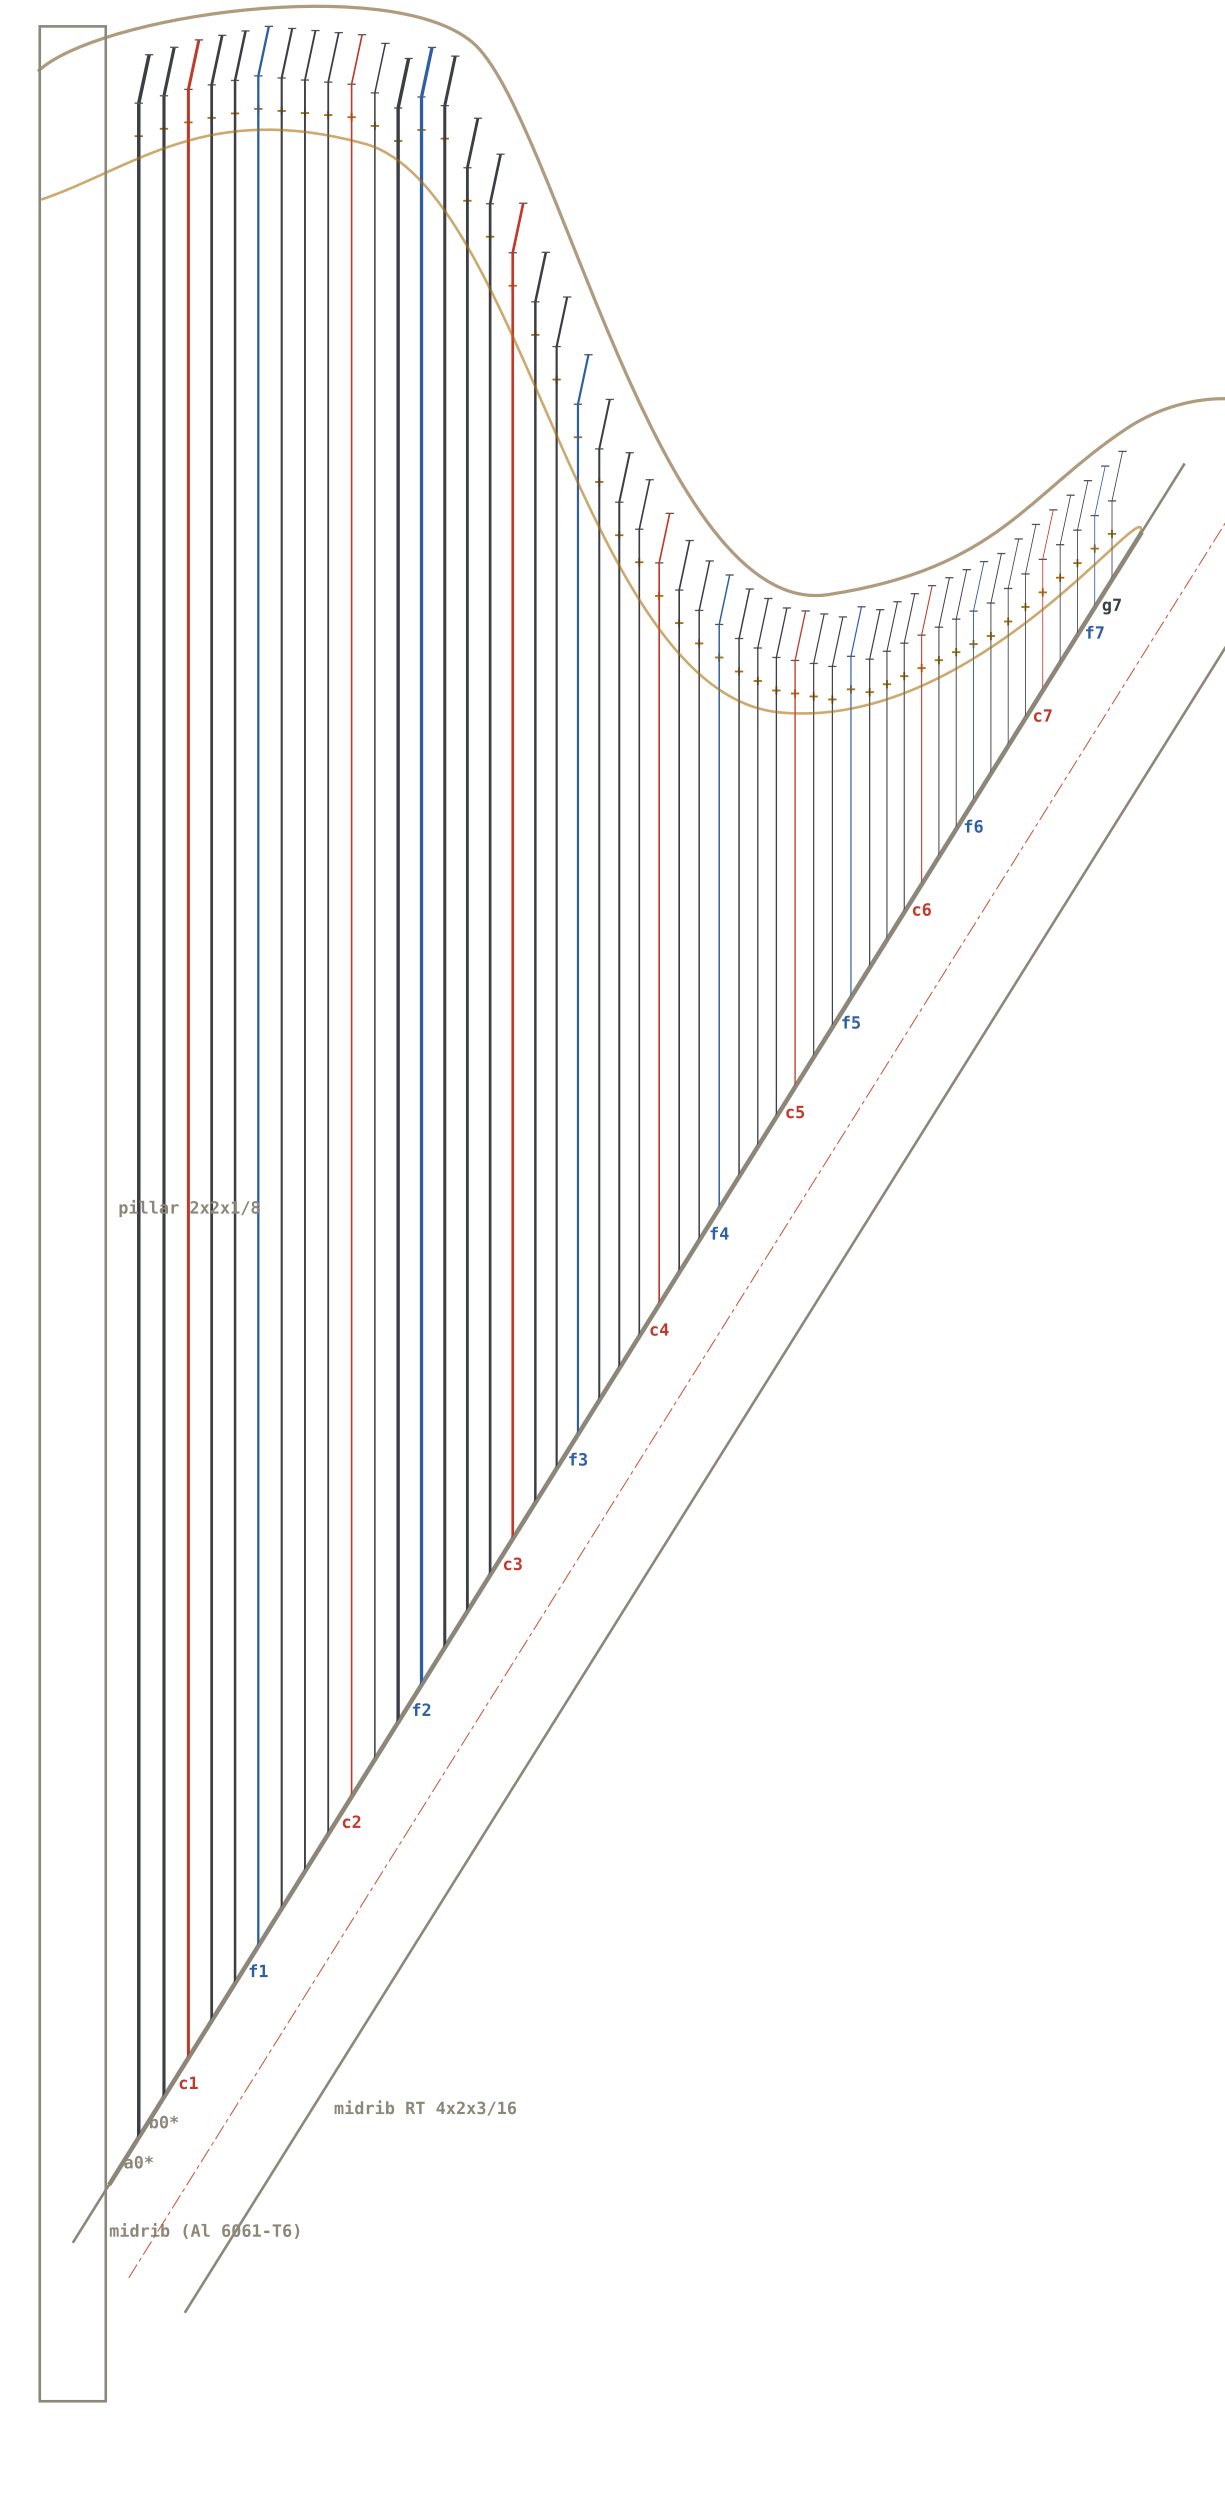
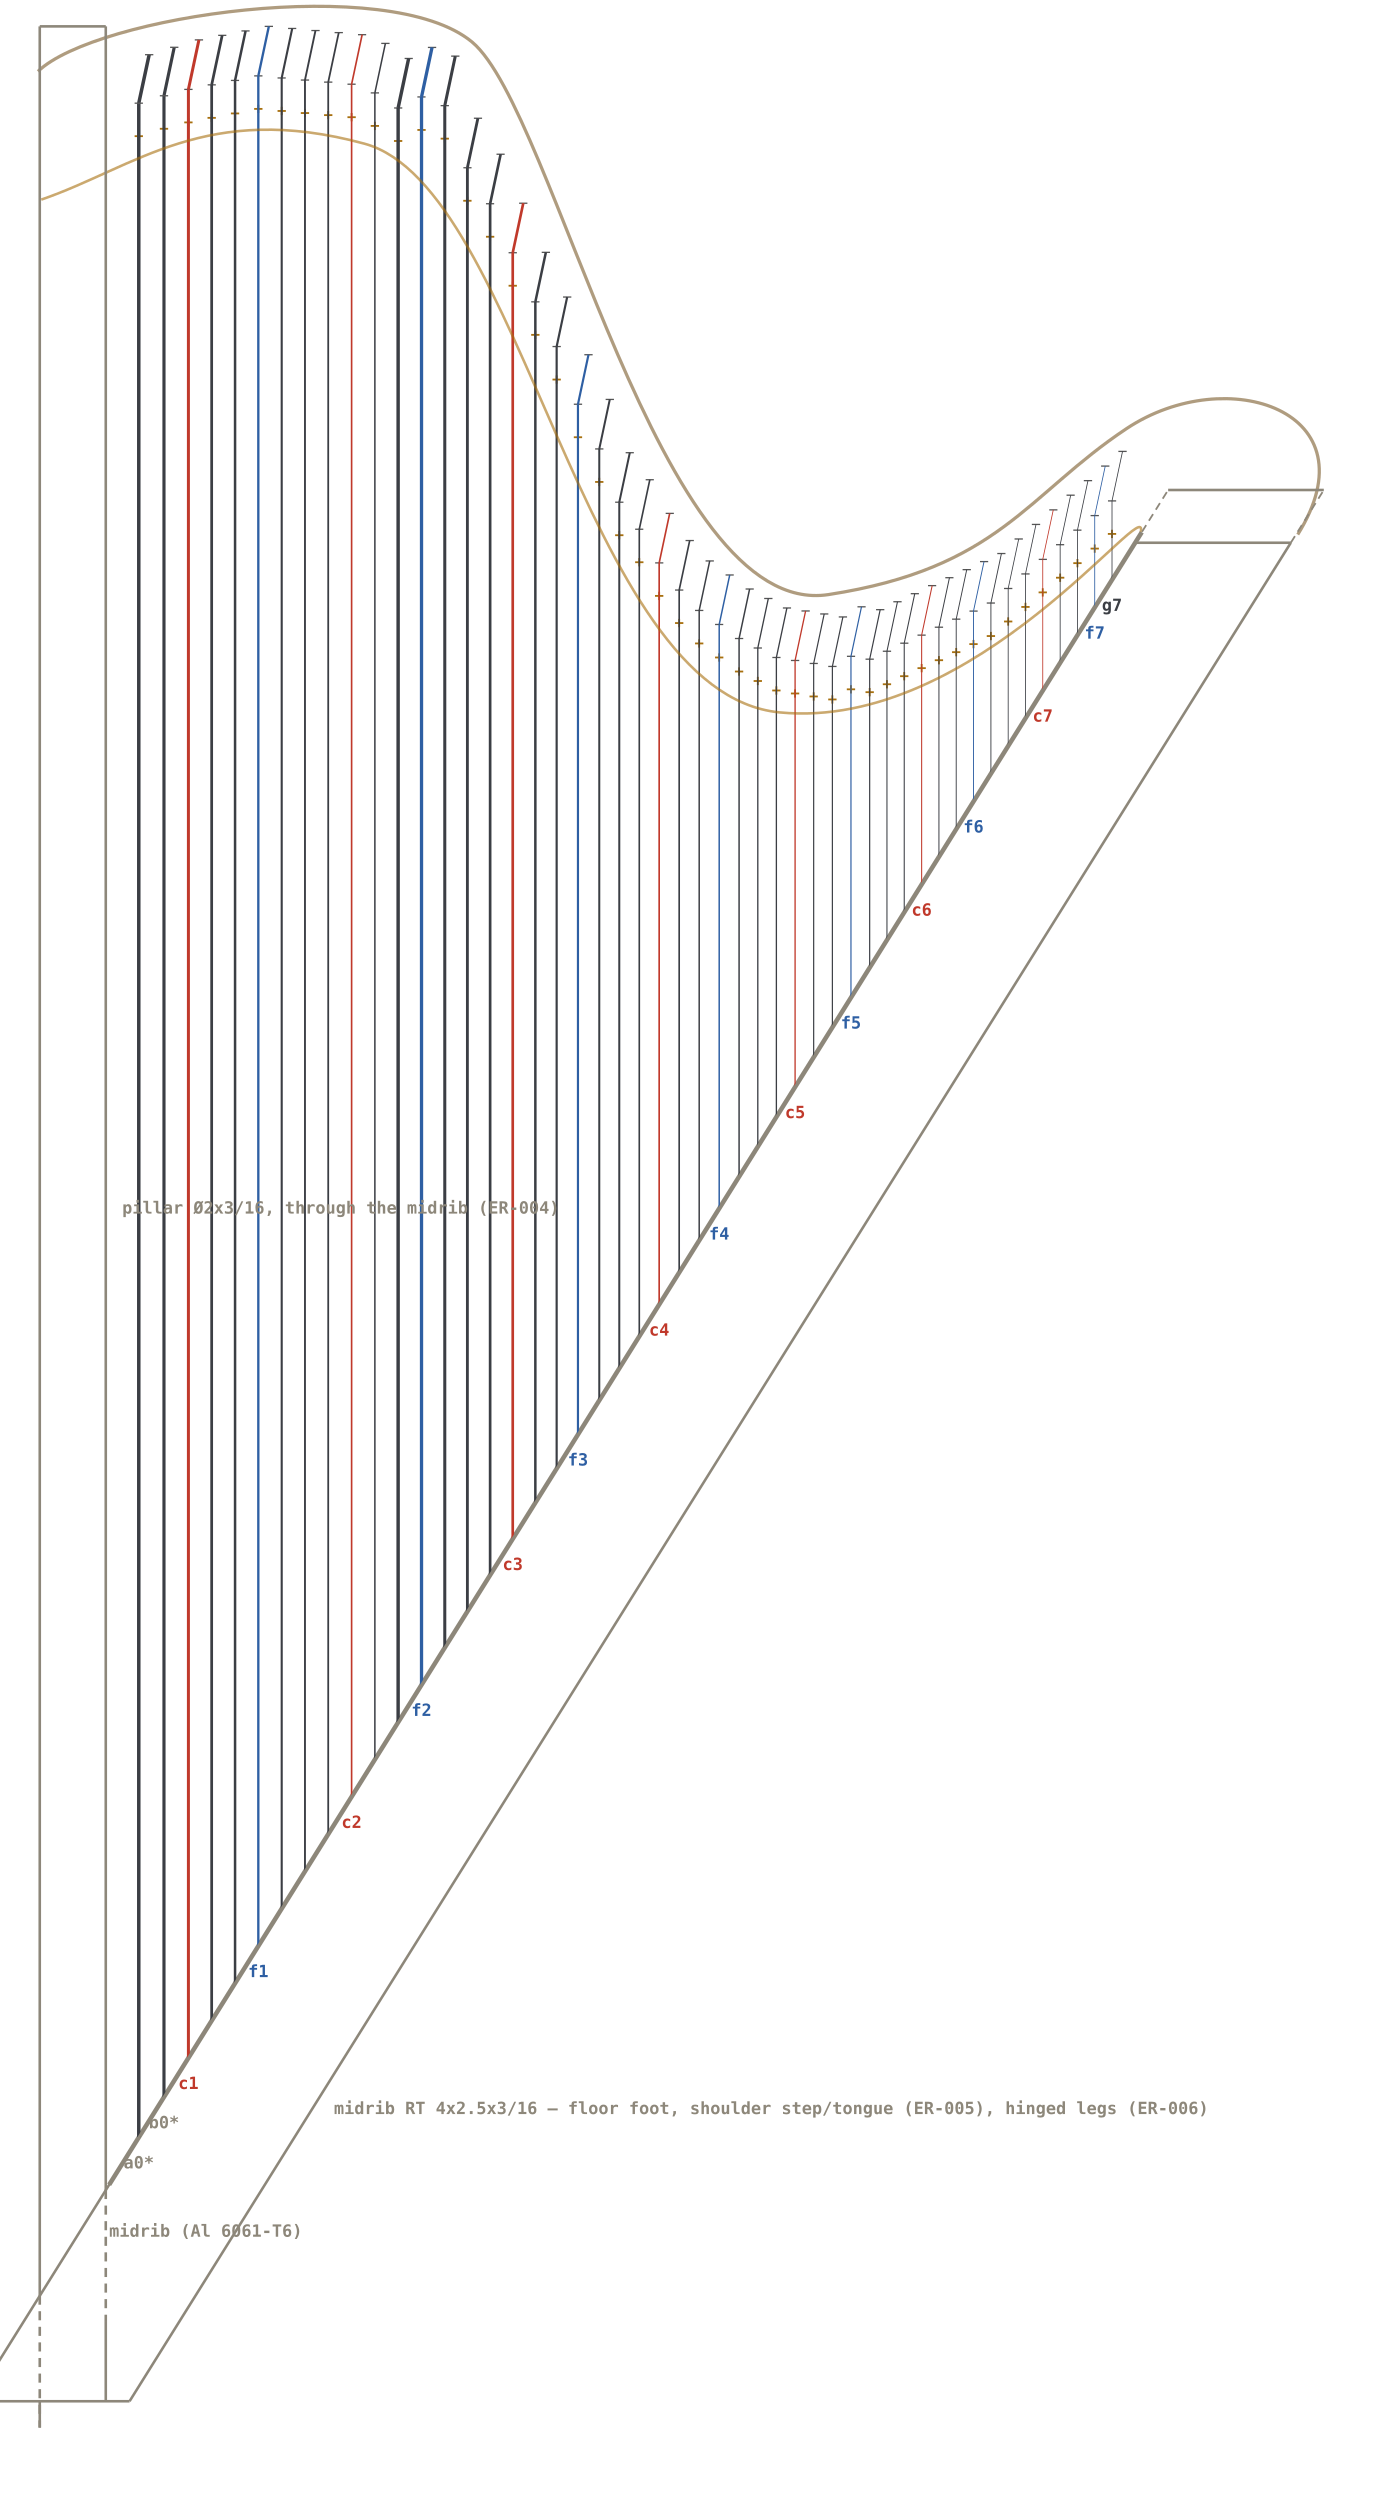
- <svg xmlns="http://www.w3.org/2000/svg" width="942mm" height="1924mm" viewBox="109 0 942 1924" version="1.1" id="svg296">
+ <svg xmlns="http://www.w3.org/2000/svg" width="1073mm" height="1924mm" viewBox="109 0 1073 1924" version="1.1" id="svg296">
  <defs id="defs296" />
  <style id="style1">.nl{font-size:13px;font-weight:700;font-family:ui-monospace,Menlo,Consolas,monospace}</style>
  <line x1="193.0" y1="1681.4" x2="987.7" y2="409.6" stroke="#8d877a" stroke-width="3.5" id="line1">
    </line>
  <text x="193.0" y="1721.4" class="nl" fill="#8d877a" id="text1">midrib (Al 6061-T6)</text>
  <g stroke="#555" stroke-width="1.0" fill="none" id="g95">
    <line x1="250.8" y1="68.8" x2="257.2" y2="68.8" id="line2" />
    <line x1="258.9" y1="30.7" x2="265.3" y2="30.7" id="line3" />
    <line x1="268.8" y1="65.3" x2="275.1" y2="65.3" id="line4" />
    <line x1="276.9" y1="27.2" x2="283.2" y2="27.2" id="line5" />
    <line x1="286.7" y1="61.9" x2="293.0" y2="61.9" id="line6" />
    <line x1="294.8" y1="23.8" x2="301.1" y2="23.8" id="line7" />
    <line x1="304.6" y1="58.4" x2="311.0" y2="58.4" id="line8" />
    <line x1="312.7" y1="20.3" x2="319.1" y2="20.3" id="line9" />
    <line x1="322.6" y1="60.0" x2="328.9" y2="60.0" id="line10" />
    <line x1="330.7" y1="21.9" x2="337.0" y2="21.9" id="line11" />
    <line x1="340.5" y1="61.6" x2="346.9" y2="61.6" id="line12" />
    <line x1="348.6" y1="23.5" x2="355.0" y2="23.5" id="line13" />
    <line x1="358.4" y1="63.2" x2="364.8" y2="63.2" id="line14" />
    <line x1="366.5" y1="25.1" x2="372.9" y2="25.1" id="line15" />
    <line x1="376.4" y1="64.8" x2="382.7" y2="64.8" id="line16" />
    <line x1="384.5" y1="26.7" x2="390.8" y2="26.7" id="line17" />
    <line x1="394.3" y1="71.5" x2="400.7" y2="71.5" id="line18" />
    <line x1="402.4" y1="33.4" x2="408.8" y2="33.4" id="line19" />
    <line x1="412.3" y1="83.1" x2="418.6" y2="83.1" id="line20" />
    <line x1="420.4" y1="45.0" x2="426.7" y2="45.0" id="line21" />
    <line x1="430.2" y1="74.6" x2="436.5" y2="74.6" id="line22" />
    <line x1="438.3" y1="36.5" x2="444.7" y2="36.5" id="line23" />
    <line x1="448.1" y1="81.3" x2="454.5" y2="81.3" id="line24" />
    <line x1="456.2" y1="43.2" x2="462.6" y2="43.2" id="line25" />
    <line x1="465.6" y1="129.1" x2="471.9" y2="129.1" id="line26" />
    <line x1="473.7" y1="91.0" x2="480.0" y2="91.0" id="line27" />
    <line x1="483.0" y1="156.8" x2="489.3" y2="156.8" id="line28" />
    <line x1="491.1" y1="118.7" x2="497.4" y2="118.7" id="line29" />
    <line x1="500.4" y1="194.5" x2="506.8" y2="194.5" id="line30" />
    <line x1="508.5" y1="156.4" x2="514.9" y2="156.4" id="line31" />
    <line x1="517.8" y1="232.3" x2="524.2" y2="232.3" id="line32" />
    <line x1="525.9" y1="194.2" x2="532.3" y2="194.2" id="line33" />
    <line x1="534.2" y1="266.7" x2="540.6" y2="266.7" id="line34" />
    <line x1="542.3" y1="228.6" x2="548.7" y2="228.6" id="line35" />
    <line x1="550.6" y1="311.1" x2="557.0" y2="311.1" id="line36" />
    <line x1="558.7" y1="273.0" x2="565.1" y2="273.0" id="line37" />
    <line x1="567.0" y1="345.5" x2="573.4" y2="345.5" id="line38" />
    <line x1="575.1" y1="307.4" x2="581.5" y2="307.4" id="line39" />
    <line x1="582.4" y1="386.5" x2="588.8" y2="386.5" id="line40" />
    <line x1="590.5" y1="348.4" x2="596.8" y2="348.4" id="line41" />
    <line x1="597.8" y1="407.3" x2="604.1" y2="407.3" id="line42" />
    <line x1="605.9" y1="369.2" x2="612.2" y2="369.2" id="line43" />
    <line x1="613.2" y1="433.2" x2="619.5" y2="433.2" id="line44" />
    <line x1="621.3" y1="395.1" x2="627.6" y2="395.1" id="line45" />
    <line x1="628.5" y1="454.1" x2="634.9" y2="454.1" id="line46" />
    <line x1="636.6" y1="416.0" x2="643.0" y2="416.0" id="line47" />
    <line x1="643.9" y1="469.8" x2="650.3" y2="469.8" id="line48" />
    <line x1="652.0" y1="431.7" x2="658.4" y2="431.7" id="line49" />
    <line x1="659.3" y1="480.6" x2="665.6" y2="480.6" id="line50" />
    <line x1="667.4" y1="442.5" x2="673.7" y2="442.5" id="line51" />
    <line x1="674.6" y1="491.4" x2="681.0" y2="491.4" id="line52" />
    <line x1="682.8" y1="453.3" x2="689.1" y2="453.3" id="line53" />
    <line x1="689.0" y1="498.7" x2="695.4" y2="498.7" id="line54" />
    <line x1="697.1" y1="460.6" x2="703.5" y2="460.6" id="line55" />
    <line x1="703.4" y1="506.0" x2="709.7" y2="506.0" id="line56" />
    <line x1="711.5" y1="467.9" x2="717.8" y2="467.9" id="line57" />
    <line x1="717.7" y1="508.3" x2="724.1" y2="508.3" id="line58" />
    <line x1="725.8" y1="470.2" x2="732.2" y2="470.2" id="line59" />
    <line x1="732.1" y1="510.6" x2="738.4" y2="510.6" id="line60" />
    <line x1="740.2" y1="472.5" x2="746.5" y2="472.5" id="line61" />
    <line x1="746.4" y1="512.9" x2="752.8" y2="512.9" id="line62" />
    <line x1="754.5" y1="474.8" x2="760.9" y2="474.8" id="line63" />
    <line x1="760.8" y1="505.1" x2="767.1" y2="505.1" id="line64" />
    <line x1="768.9" y1="467.0" x2="775.2" y2="467.0" id="line65" />
    <line x1="775.1" y1="507.3" x2="781.5" y2="507.3" id="line66" />
    <line x1="783.2" y1="469.2" x2="789.6" y2="469.2" id="line67" />
    <line x1="788.4" y1="501.2" x2="794.8" y2="501.2" id="line68" />
    <line x1="796.5" y1="463.1" x2="802.9" y2="463.1" id="line69" />
    <line x1="801.8" y1="495.0" x2="808.1" y2="495.0" id="line70" />
    <line x1="809.9" y1="456.9" x2="816.2" y2="456.9" id="line71" />
    <line x1="815.1" y1="488.8" x2="821.4" y2="488.8" id="line72" />
    <line x1="823.2" y1="450.7" x2="829.5" y2="450.7" id="line73" />
    <line x1="828.4" y1="482.7" x2="834.8" y2="482.7" id="line74" />
    <line x1="836.5" y1="444.6" x2="842.8" y2="444.6" id="line75" />
    <line x1="841.7" y1="476.5" x2="848.1" y2="476.5" id="line76" />
    <line x1="849.8" y1="438.4" x2="856.2" y2="438.4" id="line77" />
    <line x1="855.1" y1="470.3" x2="861.4" y2="470.3" id="line78" />
    <line x1="863.2" y1="432.2" x2="869.5" y2="432.2" id="line79" />
    <line x1="868.4" y1="464.1" x2="874.7" y2="464.1" id="line80" />
    <line x1="876.5" y1="426.0" x2="882.8" y2="426.0" id="line81" />
    <line x1="881.7" y1="452.9" x2="888.1" y2="452.9" id="line82" />
    <line x1="889.8" y1="414.8" x2="896.2" y2="414.8" id="line83" />
    <line x1="895.0" y1="441.7" x2="901.4" y2="441.7" id="line84" />
    <line x1="903.1" y1="403.6" x2="909.5" y2="403.6" id="line85" />
    <line x1="908.4" y1="430.5" x2="914.7" y2="430.5" id="line86" />
    <line x1="916.5" y1="392.4" x2="922.8" y2="392.4" id="line87" />
    <line x1="921.7" y1="419.2" x2="928.0" y2="419.2" id="line88" />
    <line x1="929.8" y1="381.1" x2="936.1" y2="381.1" id="line89" />
    <line x1="935.0" y1="408.0" x2="941.3" y2="408.0" id="line90" />
    <line x1="943.1" y1="369.9" x2="949.5" y2="369.9" id="line91" />
    <line x1="948.3" y1="396.8" x2="954.7" y2="396.8" id="line92" />
    <line x1="956.4" y1="358.7" x2="962.8" y2="358.7" id="line93" />
    <line x1="961.7" y1="385.5" x2="968.0" y2="385.5" id="line94" />
    <line x1="969.7" y1="347.4" x2="976.1" y2="347.4" id="line95" />
  </g>
  <line x1="254.0" y1="68.8" x2="262.1" y2="30.7" stroke="#c0392b" stroke-width="2.311" id="line96" />
  <line x1="271.9" y1="65.3" x2="280.0" y2="27.2" stroke="#3b3e44" stroke-width="2.108" id="line97" />
  <line x1="289.9" y1="61.9" x2="298.0" y2="23.8" stroke="#3b3e44" stroke-width="1.930" id="line98" />
  <line x1="307.8" y1="58.4" x2="315.9" y2="20.3" stroke="#2e5fa3" stroke-width="1.803" id="line99" />
  <line x1="325.8" y1="60.0" x2="333.9" y2="21.9" stroke="#3b3e44" stroke-width="1.626" id="line100" />
  <line x1="343.7" y1="61.6" x2="351.8" y2="23.5" stroke="#3b3e44" stroke-width="1.448" id="line101" />
  <line x1="361.6" y1="63.2" x2="369.7" y2="25.1" stroke="#3b3e44" stroke-width="1.372" id="line102" />
  <line x1="379.6" y1="64.8" x2="387.7" y2="26.7" stroke="#c0392b" stroke-width="1.270" id="line103" />
  <line x1="397.5" y1="71.5" x2="405.6" y2="33.4" stroke="#3b3e44" stroke-width="1.168" id="line104" />
  <line x1="415.4" y1="83.1" x2="423.5" y2="45.0" stroke="#3b3e44" stroke-width="2.642" id="line105" />
  <line x1="433.4" y1="74.6" x2="441.5" y2="36.5" stroke="#2e5fa3" stroke-width="2.540" id="line106" />
  <line x1="451.3" y1="81.3" x2="459.4" y2="43.2" stroke="#3b3e44" stroke-width="2.337" id="line107" />
  <line x1="468.7" y1="129.1" x2="476.8" y2="91.0" stroke="#3b3e44" stroke-width="2.184" id="line108" />
  <line x1="486.2" y1="156.8" x2="494.3" y2="118.7" stroke="#3b3e44" stroke-width="2.057" id="line109" />
  <line x1="503.6" y1="194.5" x2="511.7" y2="156.4" stroke="#c0392b" stroke-width="2.057" id="line110" />
  <line x1="521.0" y1="232.3" x2="529.1" y2="194.2" stroke="#3b3e44" stroke-width="1.930" id="line111" />
  <line x1="537.4" y1="266.7" x2="545.5" y2="228.6" stroke="#3b3e44" stroke-width="1.676" id="line112" />
  <line x1="553.8" y1="311.1" x2="561.9" y2="273.0" stroke="#2e5fa3" stroke-width="1.676" id="line113" />
  <line x1="570.2" y1="345.5" x2="578.3" y2="307.4" stroke="#3b3e44" stroke-width="1.549" id="line114" />
  <line x1="585.6" y1="386.5" x2="593.7" y2="348.4" stroke="#3b3e44" stroke-width="1.549" id="line115" />
  <line x1="601.0" y1="407.3" x2="609.1" y2="369.2" stroke="#3b3e44" stroke-width="1.270" id="line116" />
  <line x1="616.3" y1="433.2" x2="624.4" y2="395.1" stroke="#c0392b" stroke-width="1.270" id="line117" />
  <line x1="631.7" y1="454.1" x2="639.8" y2="416.0" stroke="#3b3e44" stroke-width="1.270" id="line118" />
  <line x1="647.1" y1="469.8" x2="655.2" y2="431.7" stroke="#3b3e44" stroke-width="1.143" id="line119" />
  <line x1="662.5" y1="480.6" x2="670.6" y2="442.5" stroke="#2e5fa3" stroke-width="1.143" id="line120" />
  <line x1="677.8" y1="491.4" x2="685.9" y2="453.3" stroke="#3b3e44" stroke-width="1.143" id="line121" />
  <line x1="692.2" y1="498.7" x2="700.3" y2="460.6" stroke="#3b3e44" stroke-width="1.016" id="line122" />
  <line x1="706.5" y1="506.0" x2="714.6" y2="467.9" stroke="#3b3e44" stroke-width="1.016" id="line123" />
  <line x1="720.9" y1="508.3" x2="729.0" y2="470.2" stroke="#c0392b" stroke-width="1.016" id="line124" />
  <line x1="735.2" y1="510.6" x2="743.3" y2="472.5" stroke="#3b3e44" stroke-width="0.914" id="line125" />
  <line x1="749.6" y1="512.9" x2="757.7" y2="474.8" stroke="#3b3e44" stroke-width="0.914" id="line126" />
  <line x1="763.9" y1="505.1" x2="772.0" y2="467.0" stroke="#2e5fa3" stroke-width="0.914" id="line127" />
  <line x1="778.3" y1="507.3" x2="786.4" y2="469.2" stroke="#3b3e44" stroke-width="0.914" id="line128" />
  <line x1="791.6" y1="501.2" x2="799.7" y2="463.1" stroke="#3b3e44" stroke-width="0.813" id="line129" />
  <line x1="804.9" y1="495.0" x2="813.0" y2="456.9" stroke="#3b3e44" stroke-width="0.813" id="line130" />
  <line x1="818.3" y1="488.8" x2="826.4" y2="450.7" stroke="#c0392b" stroke-width="0.813" id="line131" />
  <line x1="831.6" y1="482.7" x2="839.7" y2="444.6" stroke="#3b3e44" stroke-width="0.762" id="line132" />
  <line x1="844.9" y1="476.5" x2="853.0" y2="438.4" stroke="#3b3e44" stroke-width="0.711" id="line133" />
  <line x1="858.2" y1="470.3" x2="866.3" y2="432.2" stroke="#2e5fa3" stroke-width="0.711" id="line134" />
  <line x1="871.6" y1="464.1" x2="879.7" y2="426.0" stroke="#3b3e44" stroke-width="0.711" id="line135" />
  <line x1="884.9" y1="452.9" x2="893.0" y2="414.8" stroke="#3b3e44" stroke-width="0.635" id="line136" />
  <line x1="898.2" y1="441.7" x2="906.3" y2="403.6" stroke="#3b3e44" stroke-width="0.635" id="line137" />
  <line x1="911.5" y1="430.5" x2="919.6" y2="392.4" stroke="#c0392b" stroke-width="0.635" id="line138" />
  <line x1="924.9" y1="419.2" x2="933.0" y2="381.1" stroke="#3b3e44" stroke-width="0.635" id="line139" />
  <line x1="938.2" y1="408.0" x2="946.3" y2="369.9" stroke="#3b3e44" stroke-width="0.635" id="line140" />
  <line x1="951.5" y1="396.8" x2="959.6" y2="358.7" stroke="#2e5fa3" stroke-width="0.635" id="line141" />
  <line x1="964.8" y1="385.5" x2="972.9" y2="347.4" stroke="#3b3e44" stroke-width="0.635" id="line142" />
  <g stroke="#a8700f" stroke-width="1.4" id="g144">
    <line x1="250.8" y1="94.2" x2="257.2" y2="94.2" id="line143" />
    <line x1="254.0" y1="91.0" x2="254.0" y2="97.4" id="line144" />
  </g>
  <g stroke="#a8700f" stroke-width="1.4" id="g146">
    <line x1="268.7" y1="90.7" x2="275.1" y2="90.7" id="line145" />
    <line x1="271.9" y1="87.5" x2="271.9" y2="93.9" id="line146" />
  </g>
  <g stroke="#a8700f" stroke-width="1.4" id="g148">
    <line x1="286.7" y1="87.3" x2="293.1" y2="87.3" id="line147" />
    <line x1="289.9" y1="84.1" x2="289.9" y2="90.5" id="line148" />
  </g>
  <g stroke="#a8700f" stroke-width="1.4" id="g150">
    <line x1="304.6" y1="83.8" x2="311.0" y2="83.8" id="line149" />
    <line x1="307.8" y1="80.6" x2="307.8" y2="87.0" id="line150" />
  </g>
  <g stroke="#a8700f" stroke-width="1.4" id="g152">
    <line x1="322.6" y1="85.4" x2="329.0" y2="85.4" id="line151" />
    <line x1="325.8" y1="82.2" x2="325.8" y2="88.6" id="line152" />
  </g>
  <g stroke="#a8700f" stroke-width="1.4" id="g154">
    <line x1="340.5" y1="87.0" x2="346.9" y2="87.0" id="line153" />
    <line x1="343.7" y1="83.8" x2="343.7" y2="90.2" id="line154" />
  </g>
  <g stroke="#a8700f" stroke-width="1.4" id="g156">
    <line x1="358.4" y1="88.6" x2="364.8" y2="88.6" id="line155" />
    <line x1="361.6" y1="85.4" x2="361.6" y2="91.8" id="line156" />
  </g>
  <g stroke="#a8700f" stroke-width="1.4" id="g158">
    <line x1="376.4" y1="90.2" x2="382.8" y2="90.2" id="line157" />
    <line x1="379.6" y1="87.0" x2="379.6" y2="93.4" id="line158" />
  </g>
  <g stroke="#a8700f" stroke-width="1.4" id="g160">
    <line x1="394.3" y1="96.9" x2="400.7" y2="96.9" id="line159" />
    <line x1="397.5" y1="93.7" x2="397.5" y2="100.1" id="line160" />
  </g>
  <g stroke="#a8700f" stroke-width="1.4" id="g162">
    <line x1="412.2" y1="108.5" x2="418.6" y2="108.5" id="line161" />
    <line x1="415.4" y1="105.3" x2="415.4" y2="111.7" id="line162" />
  </g>
  <g stroke="#a8700f" stroke-width="1.4" id="g164">
    <line x1="430.2" y1="100.0" x2="436.6" y2="100.0" id="line163" />
    <line x1="433.4" y1="96.8" x2="433.4" y2="103.2" id="line164" />
  </g>
  <g stroke="#a8700f" stroke-width="1.4" id="g166">
    <line x1="448.1" y1="106.7" x2="454.5" y2="106.7" id="line165" />
    <line x1="451.3" y1="103.5" x2="451.3" y2="109.9" id="line166" />
  </g>
  <g stroke="#a8700f" stroke-width="1.4" id="g168">
    <line x1="465.5" y1="154.5" x2="471.9" y2="154.5" id="line167" />
    <line x1="468.7" y1="151.3" x2="468.7" y2="157.7" id="line168" />
  </g>
  <g stroke="#a8700f" stroke-width="1.4" id="g170">
    <line x1="483.0" y1="182.2" x2="489.4" y2="182.2" id="line169" />
    <line x1="486.2" y1="179.0" x2="486.2" y2="185.4" id="line170" />
  </g>
  <g stroke="#a8700f" stroke-width="1.4" id="g172">
    <line x1="500.4" y1="219.9" x2="506.8" y2="219.9" id="line171" />
    <line x1="503.6" y1="216.7" x2="503.6" y2="223.1" id="line172" />
  </g>
  <g stroke="#a8700f" stroke-width="1.4" id="g174">
    <line x1="517.8" y1="257.7" x2="524.2" y2="257.7" id="line173" />
    <line x1="521.0" y1="254.5" x2="521.0" y2="260.9" id="line174" />
  </g>
  <g stroke="#a8700f" stroke-width="1.4" id="g176">
    <line x1="534.2" y1="292.1" x2="540.6" y2="292.1" id="line175" />
    <line x1="537.4" y1="288.9" x2="537.4" y2="295.3" id="line176" />
  </g>
  <g stroke="#a8700f" stroke-width="1.4" id="g178">
    <line x1="550.6" y1="336.5" x2="557.0" y2="336.5" id="line177" />
    <line x1="553.8" y1="333.3" x2="553.8" y2="339.7" id="line178" />
  </g>
  <g stroke="#a8700f" stroke-width="1.4" id="g180">
    <line x1="567.0" y1="370.9" x2="573.4" y2="370.9" id="line179" />
    <line x1="570.2" y1="367.7" x2="570.2" y2="374.1" id="line180" />
  </g>
  <g stroke="#a8700f" stroke-width="1.4" id="g182">
    <line x1="582.4" y1="411.9" x2="588.8" y2="411.9" id="line181" />
    <line x1="585.6" y1="408.7" x2="585.6" y2="415.1" id="line182" />
  </g>
  <g stroke="#a8700f" stroke-width="1.4" id="g184">
    <line x1="597.8" y1="432.7" x2="604.2" y2="432.7" id="line183" />
    <line x1="601.0" y1="429.5" x2="601.0" y2="435.9" id="line184" />
  </g>
  <g stroke="#a8700f" stroke-width="1.4" id="g186">
    <line x1="613.1" y1="458.6" x2="619.5" y2="458.6" id="line185" />
    <line x1="616.3" y1="455.4" x2="616.3" y2="461.8" id="line186" />
  </g>
  <g stroke="#a8700f" stroke-width="1.4" id="g188">
    <line x1="628.5" y1="479.5" x2="634.9" y2="479.5" id="line187" />
    <line x1="631.7" y1="476.3" x2="631.7" y2="482.7" id="line188" />
  </g>
  <g stroke="#a8700f" stroke-width="1.4" id="g190">
    <line x1="643.9" y1="495.2" x2="650.3" y2="495.2" id="line189" />
    <line x1="647.1" y1="492.0" x2="647.1" y2="498.4" id="line190" />
  </g>
  <g stroke="#a8700f" stroke-width="1.4" id="g192">
    <line x1="659.3" y1="506.0" x2="665.7" y2="506.0" id="line191" />
    <line x1="662.5" y1="502.8" x2="662.5" y2="509.2" id="line192" />
  </g>
  <g stroke="#a8700f" stroke-width="1.4" id="g194">
    <line x1="674.6" y1="516.8" x2="681.0" y2="516.8" id="line193" />
    <line x1="677.8" y1="513.6" x2="677.8" y2="520.0" id="line194" />
  </g>
  <g stroke="#a8700f" stroke-width="1.4" id="g196">
    <line x1="689.0" y1="524.1" x2="695.4" y2="524.1" id="line195" />
    <line x1="692.2" y1="520.9" x2="692.2" y2="527.3" id="line196" />
  </g>
  <g stroke="#a8700f" stroke-width="1.4" id="g198">
    <line x1="703.3" y1="531.4" x2="709.7" y2="531.4" id="line197" />
    <line x1="706.5" y1="528.2" x2="706.5" y2="534.6" id="line198" />
  </g>
  <g stroke="#a8700f" stroke-width="1.4" id="g200">
    <line x1="717.7" y1="533.7" x2="724.1" y2="533.7" id="line199" />
    <line x1="720.9" y1="530.5" x2="720.9" y2="536.9" id="line200" />
  </g>
  <g stroke="#a8700f" stroke-width="1.4" id="g202">
    <line x1="732.0" y1="536.0" x2="738.4" y2="536.0" id="line201" />
    <line x1="735.2" y1="532.8" x2="735.2" y2="539.2" id="line202" />
  </g>
  <g stroke="#a8700f" stroke-width="1.4" id="g204">
    <line x1="746.4" y1="538.3" x2="752.8" y2="538.3" id="line203" />
    <line x1="749.6" y1="535.1" x2="749.6" y2="541.5" id="line204" />
  </g>
  <g stroke="#a8700f" stroke-width="1.4" id="g206">
    <line x1="760.7" y1="530.5" x2="767.1" y2="530.5" id="line205" />
    <line x1="763.9" y1="527.3" x2="763.9" y2="533.7" id="line206" />
  </g>
  <g stroke="#a8700f" stroke-width="1.4" id="g208">
    <line x1="775.1" y1="532.7" x2="781.5" y2="532.7" id="line207" />
    <line x1="778.3" y1="529.5" x2="778.3" y2="535.9" id="line208" />
  </g>
  <g stroke="#a8700f" stroke-width="1.4" id="g210">
    <line x1="788.4" y1="526.6" x2="794.8" y2="526.6" id="line209" />
    <line x1="791.6" y1="523.4" x2="791.6" y2="529.8" id="line210" />
  </g>
  <g stroke="#a8700f" stroke-width="1.4" id="g212">
    <line x1="801.7" y1="520.4" x2="808.1" y2="520.4" id="line211" />
    <line x1="804.9" y1="517.2" x2="804.9" y2="523.6" id="line212" />
  </g>
  <g stroke="#a8700f" stroke-width="1.4" id="g214">
    <line x1="815.1" y1="514.2" x2="821.5" y2="514.2" id="line213" />
    <line x1="818.3" y1="511.0" x2="818.3" y2="517.4" id="line214" />
  </g>
  <g stroke="#a8700f" stroke-width="1.4" id="g216">
    <line x1="828.4" y1="508.1" x2="834.8" y2="508.1" id="line215" />
    <line x1="831.6" y1="504.9" x2="831.6" y2="511.3" id="line216" />
  </g>
  <g stroke="#a8700f" stroke-width="1.4" id="g218">
    <line x1="841.7" y1="501.9" x2="848.1" y2="501.9" id="line217" />
    <line x1="844.9" y1="498.7" x2="844.9" y2="505.1" id="line218" />
  </g>
  <g stroke="#a8700f" stroke-width="1.4" id="g220">
    <line x1="855.0" y1="495.7" x2="861.4" y2="495.7" id="line219" />
    <line x1="858.2" y1="492.5" x2="858.2" y2="498.9" id="line220" />
  </g>
  <g stroke="#a8700f" stroke-width="1.4" id="g222">
    <line x1="868.4" y1="489.5" x2="874.8" y2="489.5" id="line221" />
    <line x1="871.6" y1="486.3" x2="871.6" y2="492.7" id="line222" />
  </g>
  <g stroke="#a8700f" stroke-width="1.4" id="g224">
    <line x1="881.7" y1="478.3" x2="888.1" y2="478.3" id="line223" />
    <line x1="884.9" y1="475.1" x2="884.9" y2="481.5" id="line224" />
  </g>
  <g stroke="#a8700f" stroke-width="1.4" id="g226">
    <line x1="895.0" y1="467.1" x2="901.4" y2="467.1" id="line225" />
    <line x1="898.2" y1="463.9" x2="898.2" y2="470.3" id="line226" />
  </g>
  <g stroke="#a8700f" stroke-width="1.4" id="g228">
    <line x1="908.3" y1="455.9" x2="914.7" y2="455.9" id="line227" />
    <line x1="911.5" y1="452.7" x2="911.5" y2="459.1" id="line228" />
  </g>
  <g stroke="#a8700f" stroke-width="1.4" id="g230">
    <line x1="921.7" y1="444.6" x2="928.1" y2="444.6" id="line229" />
    <line x1="924.9" y1="441.4" x2="924.9" y2="447.8" id="line230" />
  </g>
  <g stroke="#a8700f" stroke-width="1.4" id="g232">
    <line x1="935.0" y1="433.4" x2="941.4" y2="433.4" id="line231" />
    <line x1="938.2" y1="430.2" x2="938.2" y2="436.6" id="line232" />
  </g>
  <g stroke="#a8700f" stroke-width="1.4" id="g234">
    <line x1="948.3" y1="422.2" x2="954.7" y2="422.2" id="line233" />
    <line x1="951.5" y1="419.0" x2="951.5" y2="425.4" id="line234" />
  </g>
  <g stroke="#a8700f" stroke-width="1.4" id="g236">
    <line x1="961.6" y1="410.9" x2="968.0" y2="410.9" id="line235" />
    <line x1="964.8" y1="407.7" x2="964.8" y2="414.1" id="line236" />
  </g>
  <g stroke="#a8700f" stroke-width="1.4" id="g238">
    <line x1="232.0" y1="99.1" x2="238.4" y2="99.1" id="line237" />
    <line x1="235.2" y1="95.9" x2="235.2" y2="102.3" id="line238" />
  </g>
  <g stroke="#a8700f" stroke-width="1.4" id="g240">
    <line x1="212.6" y1="104.8" x2="219.0" y2="104.8" id="line239" />
    <line x1="215.8" y1="101.6" x2="215.8" y2="108.0" id="line240" />
  </g>
  <line x1="964.8" y1="446.2" x2="964.8" y2="385.5" stroke="#3b3e44" stroke-width="0.635" id="line241">
    </line>
  <text x="964.8" y="470.2" class="nl" fill="#3b3e44" text-anchor="middle" id="text241">g7</text>
  <line x1="951.5" y1="467.5" x2="951.5" y2="396.8" stroke="#2e5fa3" stroke-width="0.635" id="line242">
    </line>
  <text x="951.5" y="491.5" class="nl" fill="#2e5fa3" text-anchor="middle" id="text242">f7</text>
  <line x1="938.2" y1="488.8" x2="938.2" y2="408.0" stroke="#3b3e44" stroke-width="0.635" id="line243">
    </line>
  <line x1="924.9" y1="510.1" x2="924.9" y2="419.2" stroke="#3b3e44" stroke-width="0.635" id="line244">
    </line>
  <line x1="911.5" y1="531.4" x2="911.5" y2="430.5" stroke="#c0392b" stroke-width="0.635" id="line245">
    </line>
  <text x="911.5" y="555.4" class="nl" fill="#c0392b" text-anchor="middle" id="text245">c7</text>
  <line x1="898.2" y1="552.8" x2="898.2" y2="441.7" stroke="#3b3e44" stroke-width="0.635" id="line246">
    </line>
  <line x1="884.9" y1="574.1" x2="884.9" y2="452.9" stroke="#3b3e44" stroke-width="0.635" id="line247">
    </line>
  <line x1="871.6" y1="595.4" x2="871.6" y2="464.1" stroke="#3b3e44" stroke-width="0.711" id="line248">
    </line>
  <line x1="858.2" y1="616.7" x2="858.2" y2="470.3" stroke="#2e5fa3" stroke-width="0.711" id="line249">
    </line>
  <text x="858.2" y="640.7" class="nl" fill="#2e5fa3" text-anchor="middle" id="text249">f6</text>
  <line x1="844.9" y1="638.1" x2="844.9" y2="476.5" stroke="#3b3e44" stroke-width="0.711" id="line250">
    </line>
  <line x1="831.6" y1="659.4" x2="831.6" y2="482.7" stroke="#3b3e44" stroke-width="0.762" id="line251">
    </line>
  <line x1="818.3" y1="680.7" x2="818.3" y2="488.8" stroke="#c0392b" stroke-width="0.813" id="line252">
    </line>
  <text x="818.3" y="704.7" class="nl" fill="#c0392b" text-anchor="middle" id="text252">c6</text>
  <line x1="804.9" y1="702.0" x2="804.9" y2="495.0" stroke="#3b3e44" stroke-width="0.813" id="line253">
    </line>
  <line x1="791.6" y1="723.4" x2="791.6" y2="501.2" stroke="#3b3e44" stroke-width="0.813" id="line254">
    </line>
  <line x1="778.3" y1="744.7" x2="778.3" y2="507.3" stroke="#3b3e44" stroke-width="0.914" id="line255">
    </line>
  <line x1="763.9" y1="767.6" x2="763.9" y2="505.1" stroke="#2e5fa3" stroke-width="0.914" id="line256">
    </line>
  <text x="763.9" y="791.6" class="nl" fill="#2e5fa3" text-anchor="middle" id="text256">f5</text>
  <line x1="749.6" y1="790.6" x2="749.6" y2="512.9" stroke="#3b3e44" stroke-width="0.914" id="line257">
    </line>
  <line x1="735.2" y1="813.6" x2="735.2" y2="510.6" stroke="#3b3e44" stroke-width="0.914" id="line258">
    </line>
  <line x1="720.9" y1="836.5" x2="720.9" y2="508.3" stroke="#c0392b" stroke-width="1.016" id="line259">
    </line>
  <text x="720.9" y="860.5" class="nl" fill="#c0392b" text-anchor="middle" id="text259">c5</text>
  <line x1="706.5" y1="859.5" x2="706.5" y2="506.0" stroke="#3b3e44" stroke-width="1.016" id="line260">
    </line>
  <line x1="692.2" y1="882.5" x2="692.2" y2="498.7" stroke="#3b3e44" stroke-width="1.016" id="line261">
    </line>
  <line x1="677.8" y1="905.4" x2="677.8" y2="491.4" stroke="#3b3e44" stroke-width="1.143" id="line262">
    </line>
  <line x1="662.5" y1="930.0" x2="662.5" y2="480.6" stroke="#2e5fa3" stroke-width="1.143" id="line263">
    </line>
  <text x="662.5" y="954.0" class="nl" fill="#2e5fa3" text-anchor="middle" id="text263">f4</text>
  <line x1="647.1" y1="954.6" x2="647.1" y2="469.8" stroke="#3b3e44" stroke-width="1.143" id="line264">
    </line>
  <line x1="631.7" y1="979.2" x2="631.7" y2="454.1" stroke="#3b3e44" stroke-width="1.270" id="line265">
    </line>
  <line x1="616.3" y1="1003.9" x2="616.3" y2="433.2" stroke="#c0392b" stroke-width="1.270" id="line266">
    </line>
  <text x="616.3" y="1027.9" class="nl" fill="#c0392b" text-anchor="middle" id="text266">c4</text>
  <line x1="601.0" y1="1028.5" x2="601.0" y2="407.3" stroke="#3b3e44" stroke-width="1.270" id="line267">
    </line>
  <line x1="585.6" y1="1053.1" x2="585.6" y2="386.5" stroke="#3b3e44" stroke-width="1.549" id="line268">
    </line>
  <line x1="570.2" y1="1077.7" x2="570.2" y2="345.5" stroke="#3b3e44" stroke-width="1.549" id="line269">
    </line>
  <line x1="553.8" y1="1103.9" x2="553.8" y2="311.1" stroke="#2e5fa3" stroke-width="1.676" id="line270">
    </line>
  <text x="553.8" y="1127.9" class="nl" fill="#2e5fa3" text-anchor="middle" id="text270">f3</text>
  <line x1="537.4" y1="1130.2" x2="537.4" y2="266.7" stroke="#3b3e44" stroke-width="1.676" id="line271">
    </line>
  <line x1="521.0" y1="1156.4" x2="521.0" y2="232.3" stroke="#3b3e44" stroke-width="1.930" id="line272">
    </line>
  <line x1="503.6" y1="1184.3" x2="503.6" y2="194.5" stroke="#c0392b" stroke-width="2.057" id="line273">
    </line>
  <text x="503.6" y="1208.3" class="nl" fill="#c0392b" text-anchor="middle" id="text273">c3</text>
  <line x1="486.2" y1="1212.2" x2="486.2" y2="156.8" stroke="#3b3e44" stroke-width="2.057" id="line274">
    </line>
  <line x1="468.7" y1="1240.1" x2="468.7" y2="129.1" stroke="#3b3e44" stroke-width="2.184" id="line275">
    </line>
  <line x1="451.3" y1="1267.9" x2="451.3" y2="81.3" stroke="#3b3e44" stroke-width="2.337" id="line276">
    </line>
  <line x1="433.4" y1="1296.6" x2="433.4" y2="74.6" stroke="#2e5fa3" stroke-width="2.540" id="line277">
    </line>
  <text x="433.4" y="1320.6" class="nl" fill="#2e5fa3" text-anchor="middle" id="text277">f2</text>
  <line x1="415.4" y1="1325.4" x2="415.4" y2="83.1" stroke="#3b3e44" stroke-width="2.642" id="line278">
    </line>
  <line x1="397.5" y1="1354.1" x2="397.5" y2="71.5" stroke="#3b3e44" stroke-width="1.168" id="line279">
    </line>
  <line x1="379.6" y1="1382.8" x2="379.6" y2="64.8" stroke="#c0392b" stroke-width="1.270" id="line280">
    </line>
  <text x="379.6" y="1406.8" class="nl" fill="#c0392b" text-anchor="middle" id="text280">c2</text>
  <line x1="361.6" y1="1411.5" x2="361.6" y2="63.2" stroke="#3b3e44" stroke-width="1.372" id="line281">
    </line>
  <line x1="343.7" y1="1440.2" x2="343.7" y2="61.6" stroke="#3b3e44" stroke-width="1.448" id="line282">
    </line>
  <line x1="325.8" y1="1468.9" x2="325.8" y2="60.0" stroke="#3b3e44" stroke-width="1.626" id="line283">
    </line>
  <line x1="307.8" y1="1497.6" x2="307.8" y2="58.4" stroke="#2e5fa3" stroke-width="1.803" id="line284">
    </line>
  <text x="307.8" y="1521.6" class="nl" fill="#2e5fa3" text-anchor="middle" id="text284">f1</text>
  <line x1="289.9" y1="1526.3" x2="289.9" y2="61.9" stroke="#3b3e44" stroke-width="1.930" id="line285">
    </line>
  <line x1="271.9" y1="1555.0" x2="271.9" y2="65.3" stroke="#3b3e44" stroke-width="2.108" id="line286">
    </line>
  <line x1="254.0" y1="1583.7" x2="254.0" y2="68.8" stroke="#c0392b" stroke-width="2.311" id="line287">
    </line>
  <text x="254.0" y="1607.7" class="nl" fill="#c0392b" text-anchor="middle" id="text287">c1</text>
  <line x1="235.2" y1="1613.9" x2="235.2" y2="73.7" stroke="#3b3e44" stroke-width="2.426" id="line288">
    </line>
  <line x1="235.2" y1="73.7" x2="243.1" y2="36.4" stroke="#3b3e44" stroke-width="2.426" id="line289" />
  <g stroke="#555" stroke-width="1.0" id="g291">
    <line x1="232.0" y1="73.7" x2="238.4" y2="73.7" id="line290" />
    <line x1="239.9" y1="36.4" x2="246.3" y2="36.4" id="line291" />
  </g>
  <text x="235.2" y="1637.9" class="nl" fill="#8d877a" text-anchor="middle" id="text291">b0*</text>
  <line x1="215.8" y1="1644.8" x2="215.8" y2="79.4" stroke="#3b3e44" stroke-width="2.692" id="line292">
    </line>
  <line x1="215.8" y1="79.4" x2="223.8" y2="42.1" stroke="#3b3e44" stroke-width="2.692" id="line293" />
  <g stroke="#555" stroke-width="1.0" id="g295">
    <line x1="212.6" y1="79.4" x2="219.0" y2="79.4" id="line294" />
    <line x1="220.6" y1="42.1" x2="227.0" y2="42.1" id="line295" />
  </g>
  <text x="215.8" y="1668.8" class="nl" fill="#8d877a" text-anchor="middle" id="text295">a0*</text>
  <path d="M 138.22,54.935 C 182.636,12.264 408.329,-20.833 472.261,32.301 536.194,85.436 615.437,477.81 746.634,457.583 877.832,437.356 899.005,380.96 976.112,329.784 c 77.107,-51.176 191.195,-13.779 131.621,81.602" fill="none" stroke="#7a5a2a" stroke-width="2.5" opacity="0.6" id="path295">
    </path>
  <path d="m 140.746,153.632 c 72.366,-24.896 127.081,-76.072 248.719,-43.058 121.638,33.014 167.709,422.937 319.533,437.695 151.824,14.757 284.311,-170.726 277.986,-138.981" fill="none" stroke="#a8700f" stroke-width="2" opacity="0.6" id="path296">
    </path>
  <g id="frame-members">
-     <line x1="165.0" y1="1726.1" x2="1020.7" y2="356.7" stroke="#8d877a" stroke-width="2" id="line296" />
-     <line x1="251.2" y1="1779.9" x2="1106.9" y2="410.6" stroke="#8d877a" stroke-width="2" id="line297" />
-     <line x1="208.1" y1="1753.0" x2="1063.8" y2="383.6" stroke="#c9553a" stroke-width="0.8" stroke-dasharray="12 3 3 3" id="line298" />
-     <rect x="139.6" y="20.3" width="50.8" height="1827.7" fill="none" stroke="#8d877a" stroke-width="2" id="rect298" />
-     <text x="366" y="1627" style="font:700 13px monospace" fill="#8d877a" id="text298">midrib RT 4x2x3/16</text>
-     <text x="200" y="934" style="font:700 13px monospace" fill="#8d877a" id="text299">pillar 2x2x1/8</text>
+     <line x1="88.9" y1="1848.0" x2="982.6" y2="417.7" stroke="#8d877a" stroke-width="2" />
+     <line x1="982.6" y1="417.7" x2="1008.0" y2="377.1" stroke="#8d877a" stroke-width="1.4" stroke-dasharray="6 4" />
+     <line x1="208.7" y1="1848.0" x2="1102.4" y2="417.7" stroke="#8d877a" stroke-width="2" />
+     <line x1="1102.4" y1="417.7" x2="1127.8" y2="377.1" stroke="#8d877a" stroke-width="1.4" stroke-dasharray="6 4" />
+     <line x1="88.9" y1="1848.0" x2="208.7" y2="1848.0" stroke="#8d877a" stroke-width="2" />
+     <line x1="982.6" y1="417.7" x2="1102.4" y2="417.7" stroke="#8d877a" stroke-width="2" />
+     <line x1="1008.0" y1="377.1" x2="1127.8" y2="377.1" stroke="#8d877a" stroke-width="2" />
+     <line x1="139.6" y1="20.3" x2="139.6" y2="1766.7" stroke="#8d877a" stroke-width="2" />
+     <line x1="139.6" y1="1766.7" x2="139.6" y2="1868.3" stroke="#8d877a" stroke-width="2" stroke-dasharray="7 5" />
+     <line x1="139.6" y1="1868.3" x2="139.6" y2="1848.0" stroke="#8d877a" stroke-width="2" />
+     <line x1="190.4" y1="20.3" x2="190.4" y2="1685.4" stroke="#8d877a" stroke-width="2" />
+     <line x1="190.4" y1="1685.4" x2="190.4" y2="1787.0" stroke="#8d877a" stroke-width="2" stroke-dasharray="7 5" />
+     <line x1="190.4" y1="1787.0" x2="190.4" y2="1848.0" stroke="#8d877a" stroke-width="2" />
+     <line x1="139.6" y1="20.3" x2="190.4" y2="20.3" stroke="#8d877a" stroke-width="2" />
+     <text x="366" y="1627" style="font:700 13px monospace" fill="#8d877a">midrib RT 4x2.5x3/16 — floor foot, shoulder step/tongue (ER-005), hinged legs (ER-006)</text>
+     <text x="203" y="934" style="font:700 13px monospace" fill="#8d877a">pillar Ø2x3/16, through the midrib (ER-004)</text>
  </g>
</svg>
